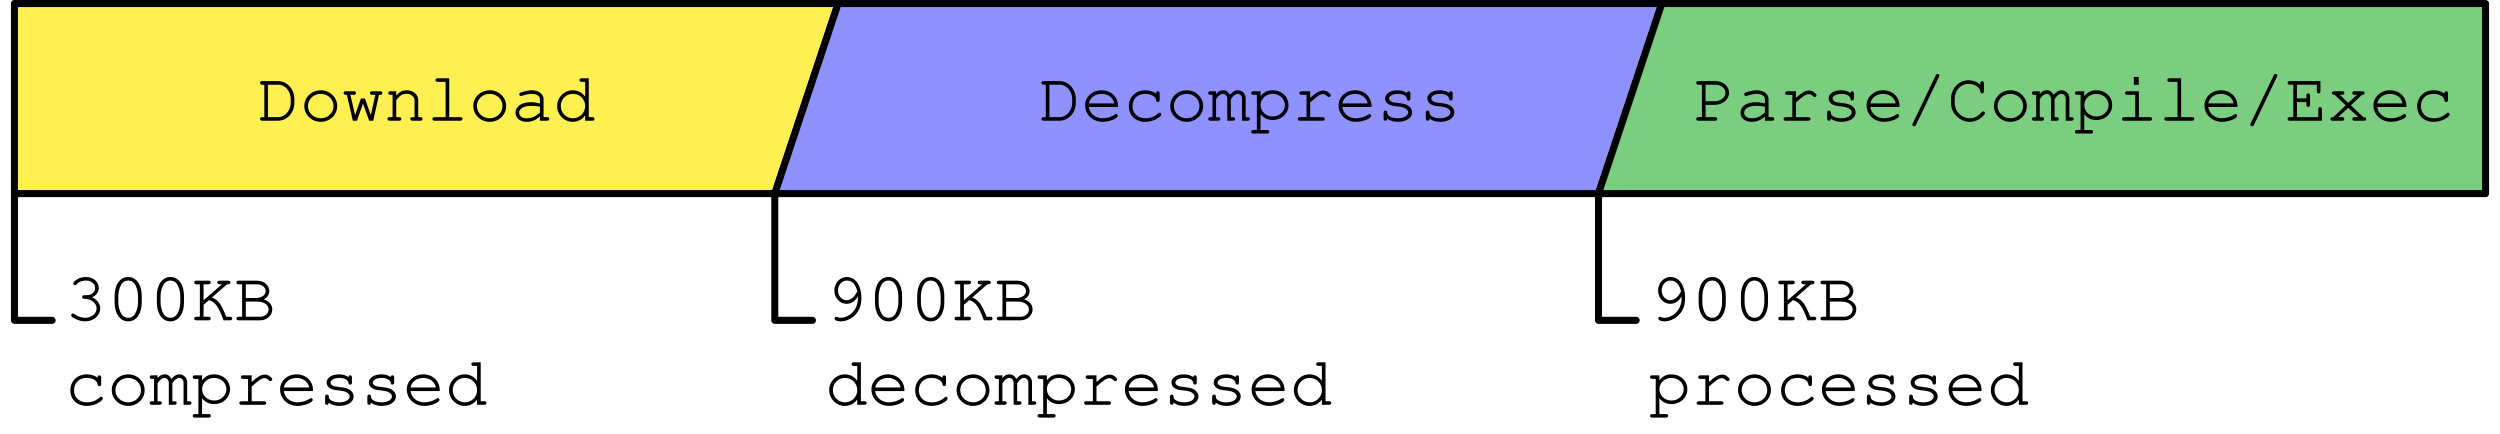
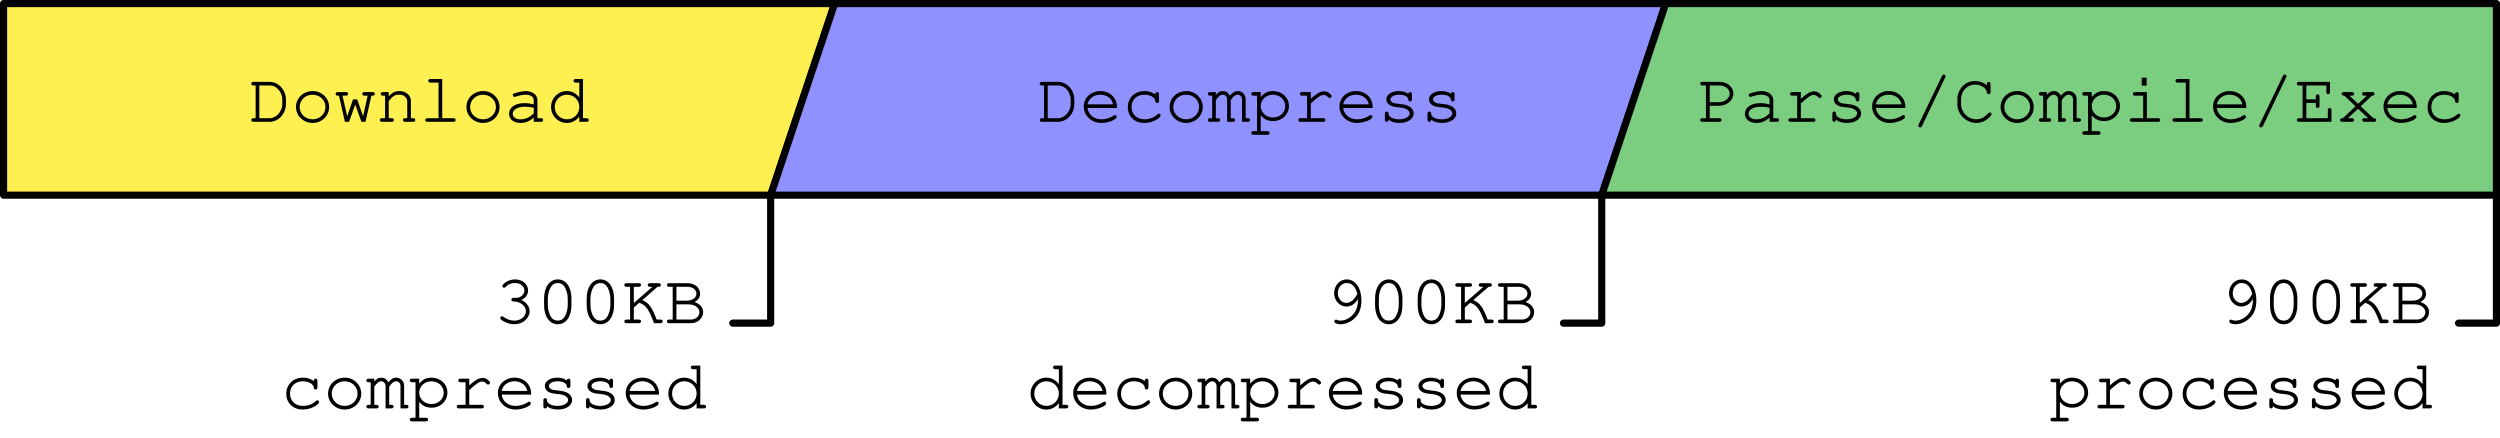
- <svg xmlns="http://www.w3.org/2000/svg" id="Layer_1" data-name="Layer 1" width="9.8in" height="1.7in" viewBox="0 0 704 123.2">
-   <defs>
-     <style>.cls-1{fill:#fff051;}.cls-1,.cls-2,.cls-3,.cls-5{stroke:#010102;stroke-linecap:round;stroke-linejoin:round;stroke-width:2px;}.cls-2{fill:#8f91ff;}.cls-3{fill:#7bce7f;}.cls-4,.cls-6{font-size:20px;font-family:Courier, Courier;}.cls-4{fill:#010102;}.cls-5{fill:none;}</style>
-   </defs>
-   <polygon class="cls-1" points="217 55 1 55 1 1 235 1 217 55" />
-   <polygon class="cls-2" points="451 55 217 55 235 1 469 1 451 55" />
-   <polygon class="cls-3" points="703 55 451 55 469 1 703 1 703 55" />
-   <text class="cls-4" transform="translate(70 34.3)">Download</text>
-   <text class="cls-4" transform="translate(292 34.3)">Decompress</text>
-   <text class="cls-4" transform="translate(478 34.3)">Parse/Compile/Exec</text>
-   <polyline class="cls-5" points="1 55 1 91 11.7 91" />
-   <text class="cls-6" transform="translate(15.3 91)">300KB<tspan x="0" y="24">compressed</tspan>
-   </text>
-   <polyline class="cls-5" points="217 55 217 91 227.7 91" />
-   <text class="cls-6" transform="translate(231.3 91)">900KB<tspan x="0" y="24">decompressed</tspan>
-   </text>
-   <polyline class="cls-5" points="451 55 451 91 461.7 91" />
-   <text class="cls-6" transform="translate(465.3 91)">900KB<tspan x="0" y="24">processed</tspan>
-   </text>
+ <svg xmlns="http://www.w3.org/2000/svg" version="1.1" id="Layer_1" x="0px" y="0px" viewBox="0 0 699.4 122.4" style="enable-background:new 0 0 699.4 122.4;" xml:space="preserve">
+   <style type="text/css">
+ 	.st0{fill:#FFF051;stroke:#010102;stroke-width:2;stroke-linecap:round;stroke-linejoin:round;}
+ 	.st1{fill:#8F91FF;stroke:#010102;stroke-width:2;stroke-linecap:round;stroke-linejoin:round;}
+ 	.st2{fill:#7BCE7F;stroke:#010102;stroke-width:2;stroke-linecap:round;stroke-linejoin:round;}
+ 	.st3{fill:#010102;}
+ 	.st4{font-family:'Courier';}
+ 	.st5{font-size:19.87px;}
+ 	.st6{fill:none;stroke:#010102;stroke-width:2;stroke-linecap:round;stroke-linejoin:round;}
+ </style>
+   <polygon class="st0" points="215.6,54.6 1,54.6 1,1 233.5,1 " />
+   <polygon class="st1" points="448.1,54.6 215.6,54.6 233.5,1 466,1 " />
+   <polygon class="st2" points="698.4,54.6 448.1,54.6 466,1 698.4,1 " />
+   <text transform="matrix(1 0 0 1 69.5516 34.0836)" class="st3 st4 st5">Download</text>
+   <text transform="matrix(1 0 0 1 290.1102 34.0836)" class="st3 st4 st5">Decompress</text>
+   <text transform="matrix(1 0 0 1 474.9022 34.0836)" class="st3 st4 st5">Parse/Compile/Exec</text>
+   <polyline class="st6" points="687.8,90.4 698.4,90.4 698.4,54.6 " />
+   <text transform="matrix(1 0 0 1 138.1468 90.4157)" class="st4 st5">300KB</text>
+   <text transform="matrix(1 0 0 1 78.5266 114.2599)" class="st4 st5">compressed</text>
+   <polyline class="st6" points="437.4,90.4 448.1,90.4 448.1,54.6 " />
+   <text transform="matrix(1 0 0 1 370.6273 90.4157)" class="st4 st5">900KB</text>
+   <text transform="matrix(1 0 0 1 287.1595 114.2599)" class="st4 st5">decompressed</text>
+   <polyline class="st6" points="205,90.4 215.6,90.4 215.6,54.6 " />
+   <text transform="matrix(1 0 0 1 620.991 90.4157)" class="st4 st5">900KB</text>
+   <text transform="matrix(1 0 0 1 573.2952 114.2599)" class="st4 st5">processed</text>
</svg>
